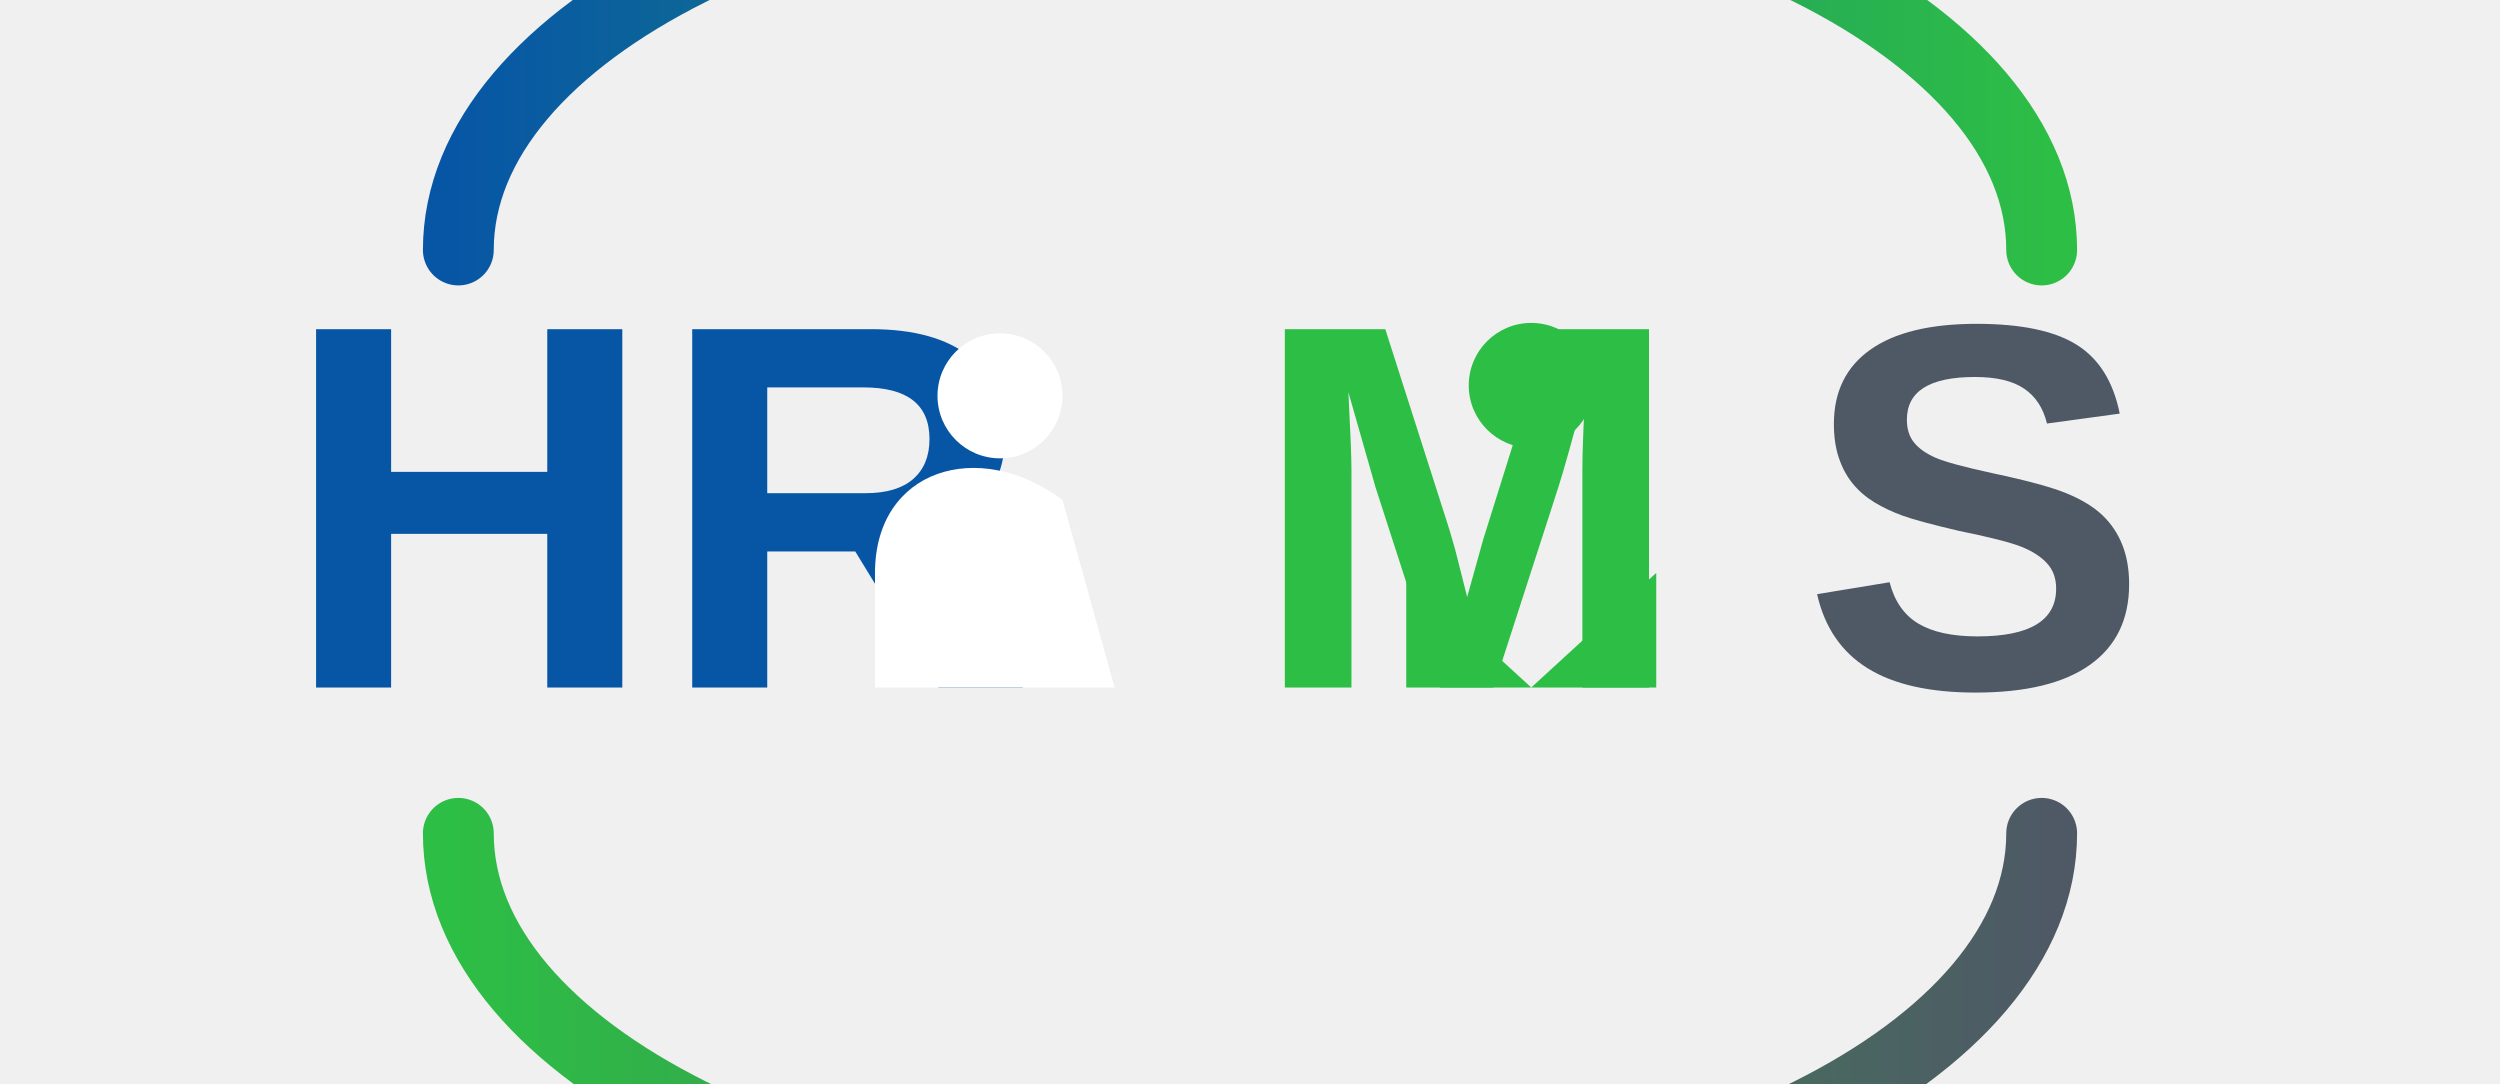
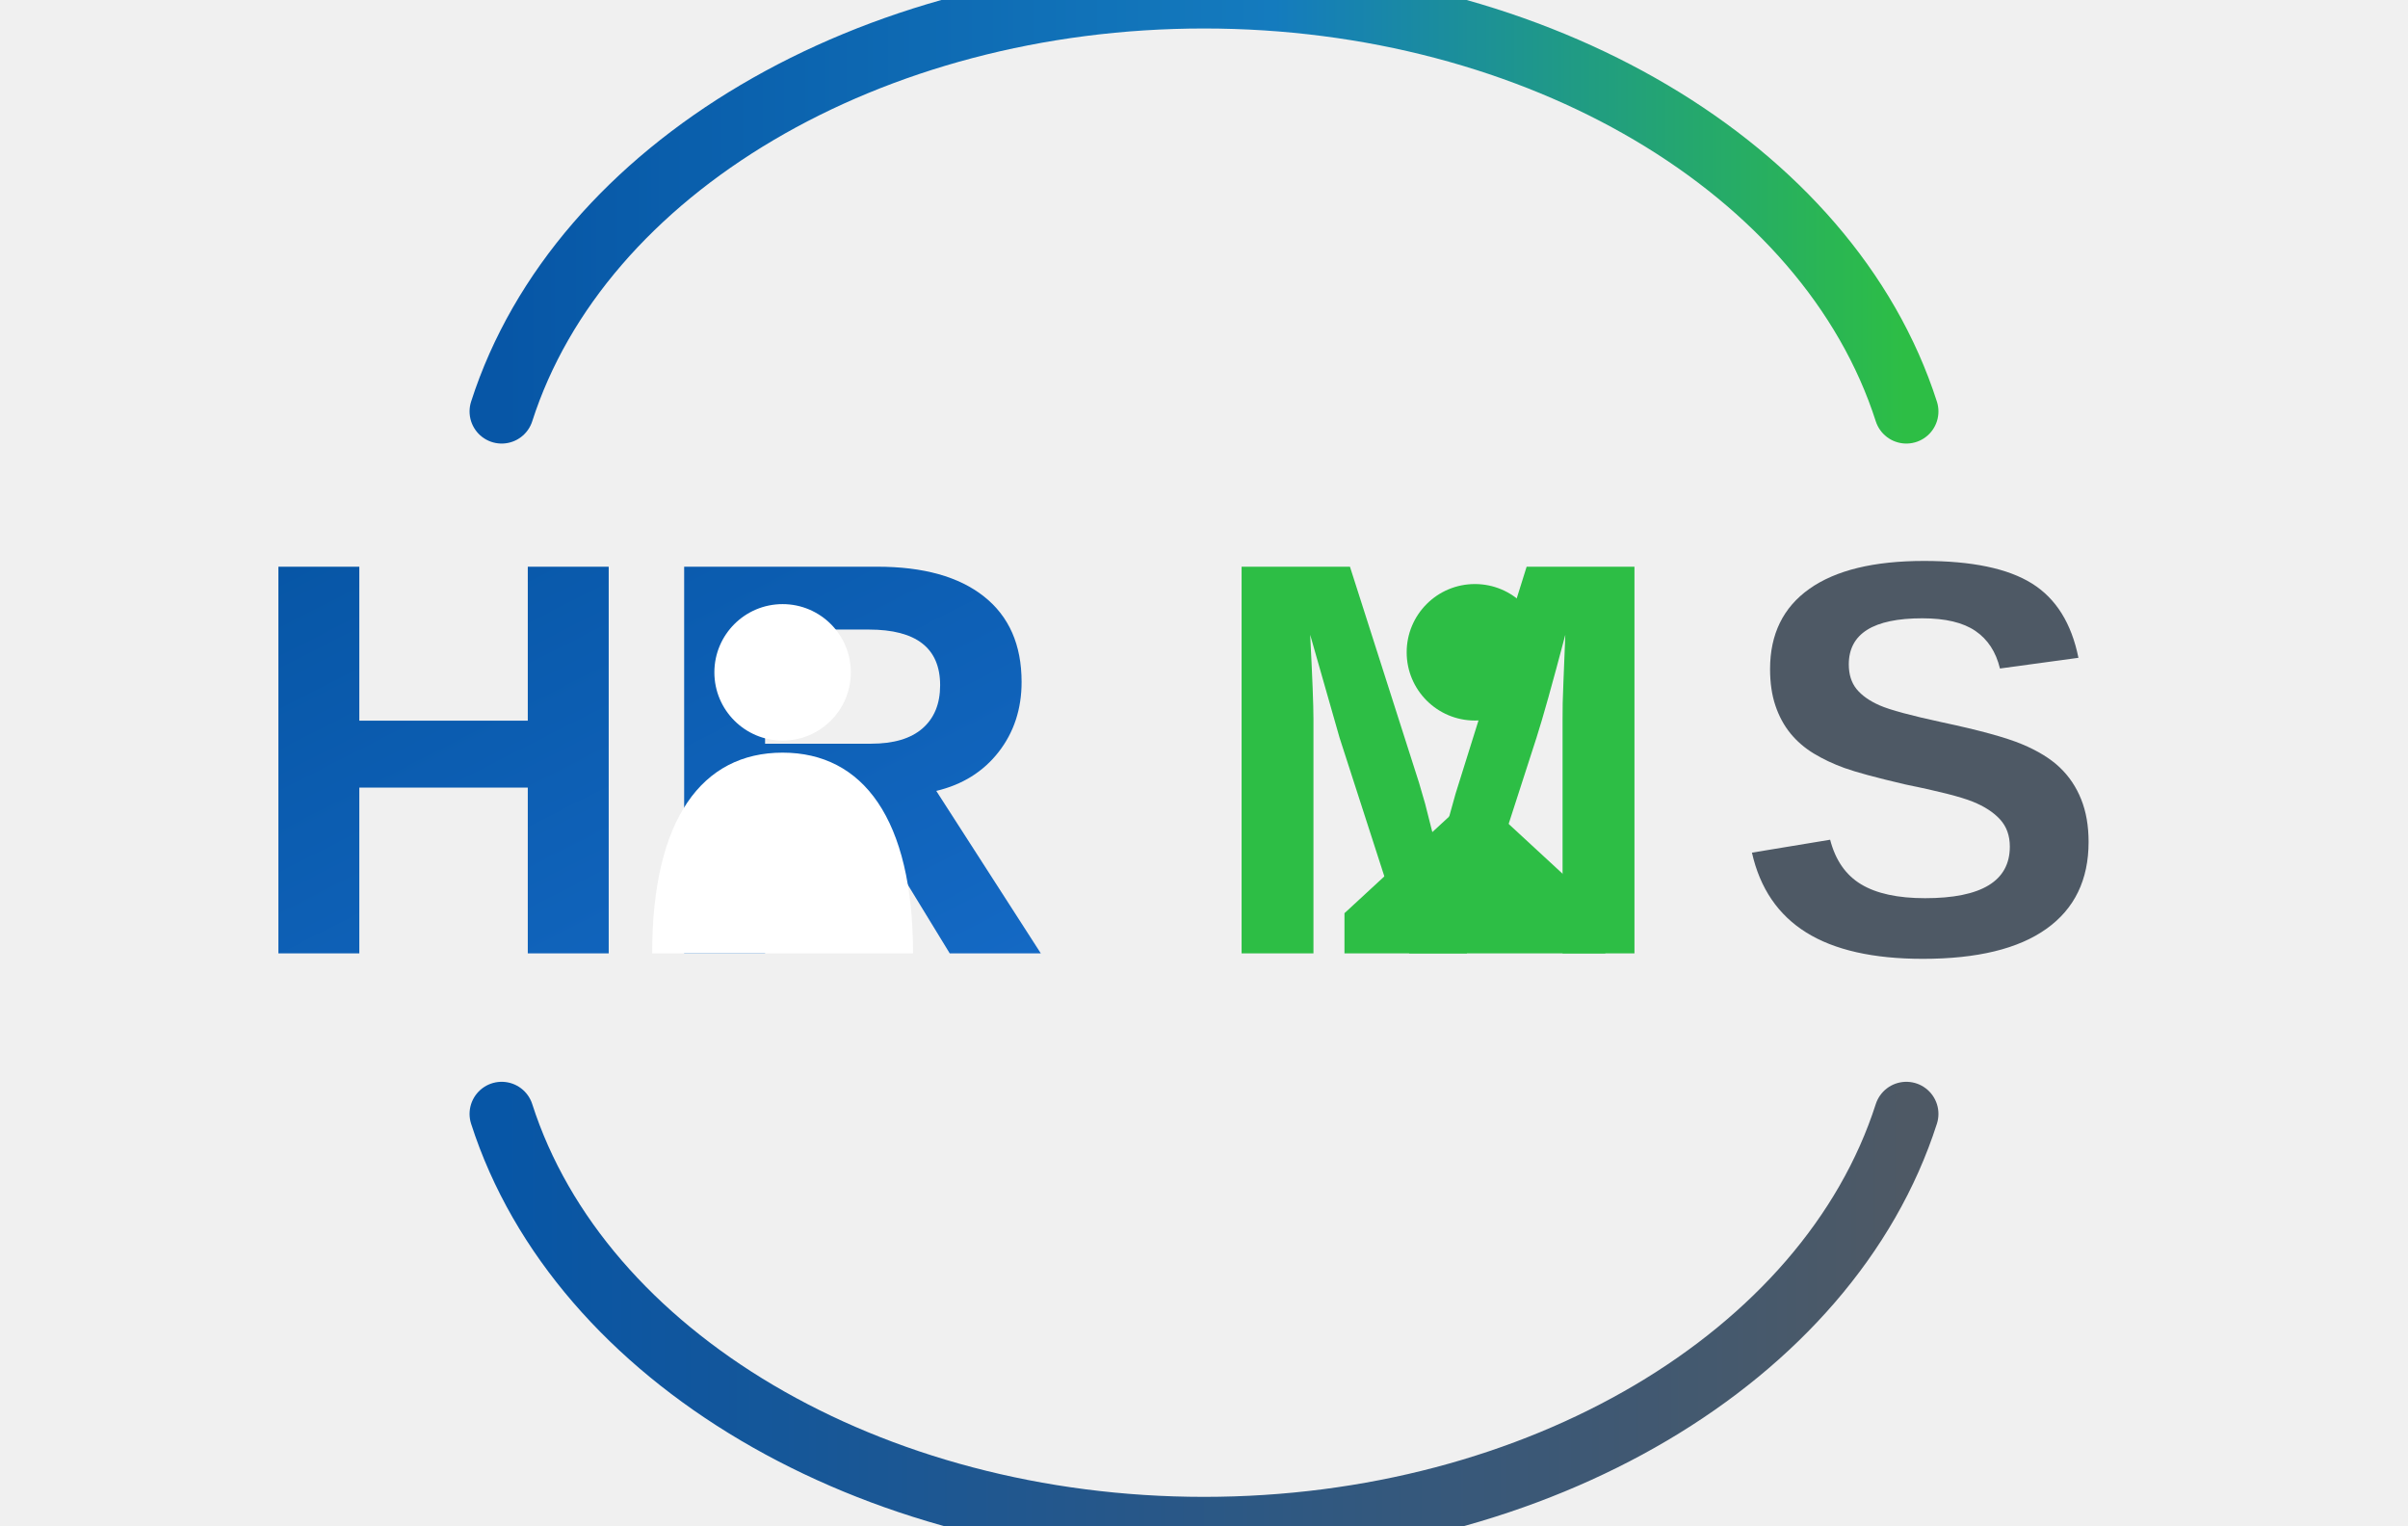
- <svg xmlns="http://www.w3.org/2000/svg" viewBox="0 0 1200 520">
+ <svg xmlns="http://www.w3.org/2000/svg" viewBox="0 0 1200 760">
  <defs>
-     <linearGradient id="blueGreen" x1="0" y1="0" x2="1" y2="0">
+     <linearGradient id="topArc" x1="0" y1="0" x2="1" y2="0">
      <stop offset="0" stop-color="#0756A6" />
+       <stop offset="0.55" stop-color="#147BBE" />
      <stop offset="1" stop-color="#2DBE45" />
    </linearGradient>
-     <linearGradient id="greenGray" x1="0" y1="0" x2="1" y2="0">
-       <stop offset="0" stop-color="#2DBE45" />
+     <linearGradient id="bottomArc" x1="0" y1="0" x2="1" y2="0">
+       <stop offset="0" stop-color="#0756A6" />
      <stop offset="1" stop-color="#4E5965" />
+     </linearGradient>
+     <linearGradient id="hrBlue" x1="0" y1="0" x2="1" y2="1">
+       <stop offset="0" stop-color="#0756A6" />
+       <stop offset="1" stop-color="#1469C4" />
    </linearGradient>
  </defs>
  <g fill="none" stroke-linecap="round">
-     <path d="M220 120 A380 190 0 0 1 980 120" stroke="url(#blueGreen)" stroke-width="34" />
-     <path d="M220 400 A380 190 0 0 0 980 400" stroke="url(#greenGray)" stroke-width="34" />
+     <path d="M250 205 A360 270 0 0 1 950 205" stroke="url(#topArc)" stroke-width="32" />
+     <path d="M250 555 A360 270 0 0 0 950 555" stroke="url(#bottomArc)" stroke-width="32" />
  </g>
-   <g font-family="Arial, Helvetica, sans-serif" font-weight="800" font-size="250">
-     <text x="135" y="330" fill="#0756A6">HR</text>
-     <text x="600" y="330" fill="#2DBE45">M</text>
-     <text x="865" y="330" fill="#4E5965">S</text>
+   <g font-family="Arial, Helvetica, sans-serif" font-weight="800" font-size="280">
+     <text x="120" y="475" fill="url(#hrBlue)">HR</text>
+     <text x="600" y="475" fill="#2DBE45">M</text>
+     <text x="865" y="475" fill="#4E5965">S</text>
  </g>
-   <circle cx="480" cy="190" r="30" fill="#FFFFFF" />
-   <path d="M420 275 C420 225 470 210 510 240 L535 330 L420 330 Z" fill="#FFFFFF" />
-   <circle cx="735" cy="185" r="30" fill="#2DBE45" />
-   <path d="M675 275 L735 330 L795 275 L795 330 L675 330 Z" fill="#2DBE45" />
+   <circle cx="390" cy="335" r="34" fill="#fff" />
+   <path d="M325 475 C325 408 350 375 390 375 C430 375 455 408 455 475 Z" fill="#fff" />
+   <circle cx="735" cy="325" r="34" fill="#2DBE45" />
+   <path d="M670 455 L735 395 L800 455 L800 475 L670 475 Z" fill="#2DBE45" />
</svg>
